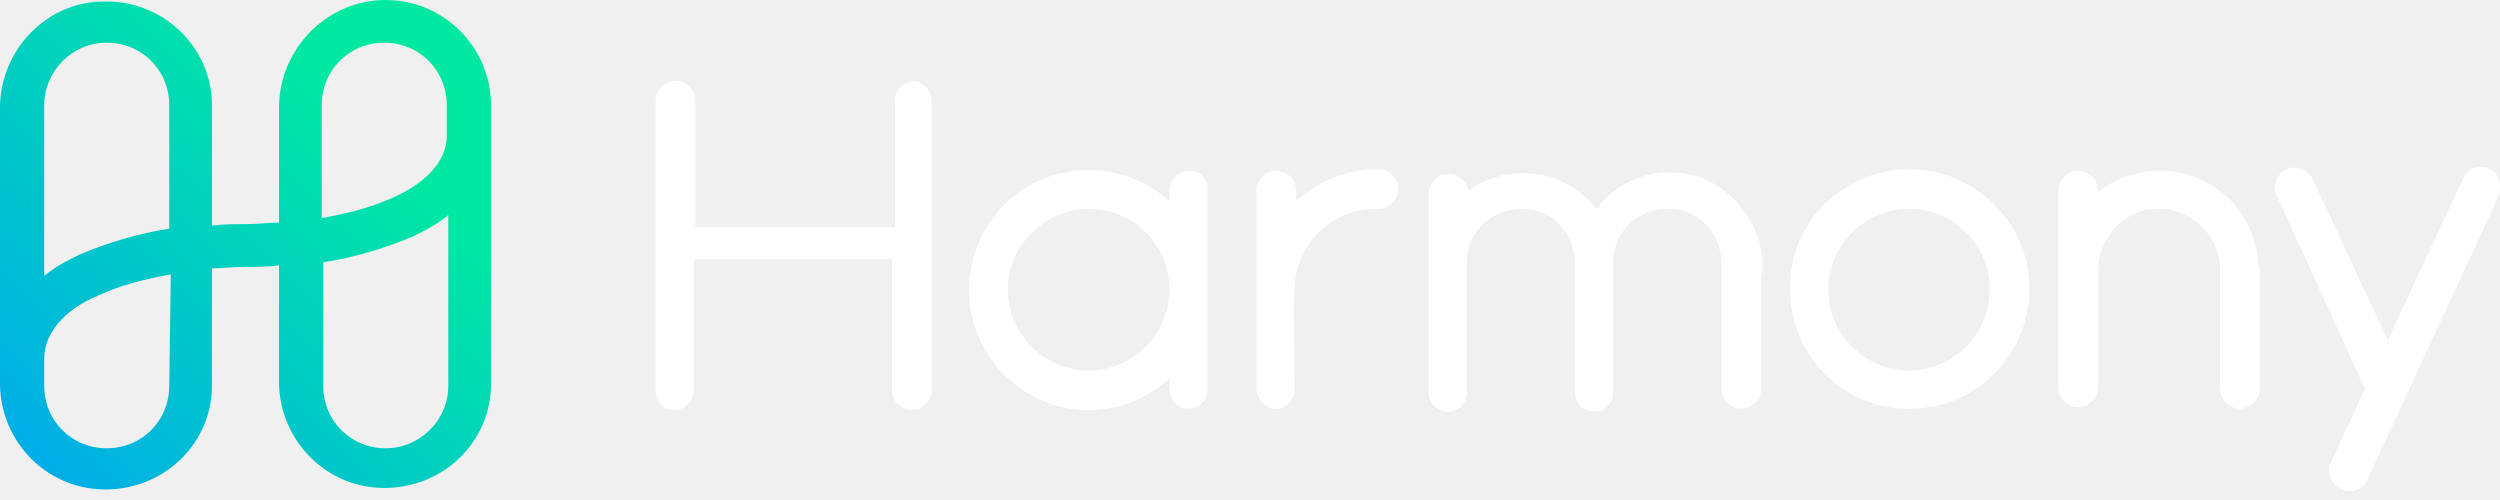
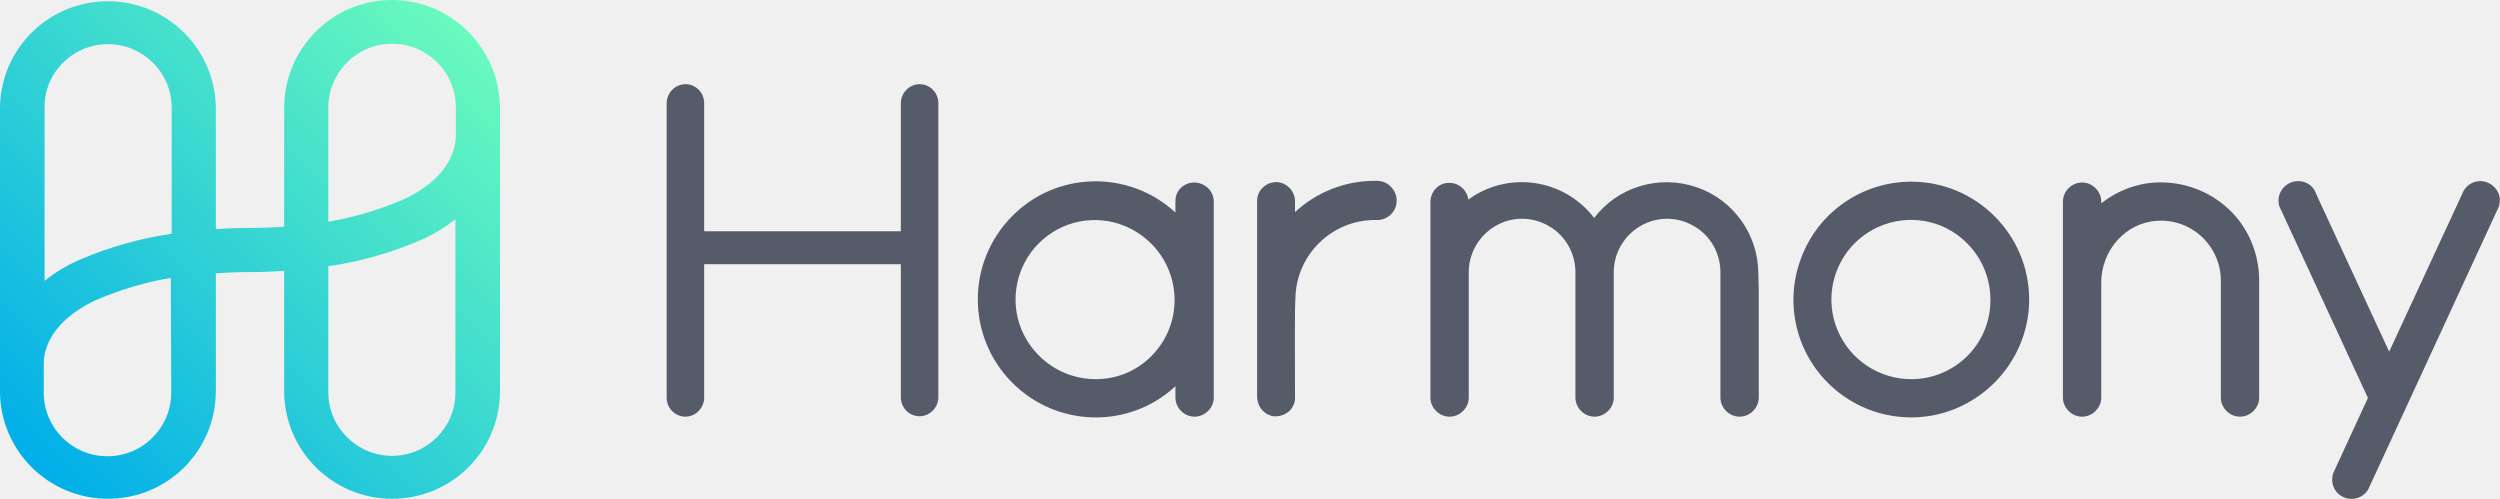
- <svg xmlns="http://www.w3.org/2000/svg" width="170" height="34" viewBox="0 0 170 34" fill="none">
-   <path d="M26.232 0C22.292 0 19.078 3.214 18.974 7.154V15.138C18.248 15.138 17.523 15.242 16.693 15.242C15.864 15.242 15.138 15.242 14.412 15.345V7.154C14.412 3.214 11.094 0 7.051 0.104C3.214 0.104 0.104 3.318 0 7.154V26.232C0.104 30.172 3.318 33.386 7.362 33.282C11.302 33.179 14.412 30.068 14.412 26.232V18.248C15.138 18.248 15.864 18.145 16.693 18.145C17.523 18.145 18.248 18.145 18.974 18.041V26.128C19.078 30.068 22.292 33.282 26.336 33.179C30.276 33.075 33.386 29.965 33.386 26.128V7.154C33.386 3.214 30.172 0 26.232 0ZM7.258 2.903C9.643 2.903 11.509 4.769 11.509 7.154V15.553C9.435 15.864 7.362 16.486 5.392 17.315C4.562 17.73 3.733 18.145 3.007 18.767V7.154C3.007 4.873 4.873 2.903 7.258 2.903ZM11.509 26.232C11.509 28.617 9.643 30.483 7.258 30.483C4.873 30.483 3.007 28.617 3.007 26.232V24.366C3.007 22.707 4.355 21.048 6.636 20.115C8.191 19.389 9.85 18.974 11.613 18.663L11.509 26.232ZM26.232 30.483C23.847 30.483 21.981 28.617 21.981 26.232V17.834C24.055 17.523 26.128 16.901 28.098 16.071C28.928 15.656 29.757 15.242 30.483 14.619V26.232C30.483 28.617 28.513 30.483 26.232 30.483ZM26.854 13.375C25.299 14.101 23.64 14.516 21.877 14.827V7.154C21.877 4.769 23.744 2.903 26.128 2.903C28.513 2.903 30.379 4.769 30.379 7.154V9.02C30.483 10.783 29.135 12.338 26.854 13.375Z" fill="url(#paint0_linear)" />
-   <path d="M129.812 11.508C125.354 11.508 121.621 15.137 121.725 19.699C121.725 24.158 125.354 27.89 129.916 27.787C134.374 27.787 138.003 24.158 138.003 19.596C138.003 15.241 134.374 11.508 129.812 11.508ZM135.307 19.699C135.307 22.706 132.819 25.195 129.812 25.195C126.805 25.195 124.317 22.706 124.317 19.699C124.317 16.692 126.805 14.204 129.812 14.204C132.923 14.204 135.307 16.692 135.307 19.699Z" fill="white" />
-   <path d="M80.872 11.613C80.146 11.613 79.524 12.235 79.524 12.961V13.687C76.206 10.68 71.022 10.887 68.015 14.205C65.008 17.523 65.215 22.707 68.533 25.714C71.644 28.617 76.413 28.617 79.524 25.714V26.44C79.524 27.166 80.042 27.788 80.768 27.788C81.494 27.788 82.116 27.269 82.116 26.543V26.44V12.961C82.22 12.235 81.597 11.613 80.872 11.613ZM79.524 19.7C79.524 22.707 77.035 25.196 74.029 25.196C71.022 25.196 68.533 22.707 68.533 19.7C68.533 16.694 71.022 14.205 74.029 14.205C77.139 14.205 79.524 16.694 79.524 19.7Z" fill="white" />
-   <path d="M95.08 12.856C95.08 13.582 94.458 14.204 93.732 14.204H93.525C90.518 14.204 88.03 16.692 88.03 19.699C87.926 20.01 88.03 24.158 88.03 26.646C87.926 27.372 87.304 27.89 86.578 27.787C85.956 27.683 85.438 27.061 85.438 26.439V12.96C85.438 12.234 86.06 11.612 86.785 11.612H86.889C87.615 11.716 88.133 12.234 88.133 12.96V13.686C89.585 12.338 91.555 11.508 93.629 11.508H93.836C94.458 11.508 95.08 12.13 95.08 12.856Z" fill="white" />
-   <path d="M153.659 18.352V26.439C153.659 27.165 153.037 27.787 152.311 27.787C151.585 27.787 150.963 27.165 150.963 26.439V25.091V18.352C150.963 16.07 149.097 14.204 146.816 14.204C146.712 14.204 146.608 14.204 146.505 14.204C144.327 14.308 142.668 16.278 142.668 18.455V20.011V24.987V26.335C142.668 27.061 142.046 27.683 141.321 27.683C140.595 27.683 139.973 27.061 139.973 26.335V12.96C139.973 12.234 140.595 11.612 141.321 11.612C142.046 11.612 142.668 12.234 142.668 12.96V13.064C143.705 12.234 145.053 11.716 146.505 11.612C150.237 11.405 153.452 14.308 153.555 18.041C153.659 18.144 153.659 18.248 153.659 18.352Z" fill="white" />
-   <path d="M63.351 6.843V26.543C63.351 27.269 62.729 27.891 62.003 27.891C61.277 27.891 60.655 27.269 60.655 26.543V17.626H47.176V26.543C47.176 27.269 46.554 27.891 45.828 27.891C45.102 27.891 44.584 27.269 44.584 26.543V6.843C44.584 6.117 45.206 5.495 45.932 5.495C46.658 5.495 47.28 6.117 47.28 6.843V15.449H60.862V6.843C60.862 6.117 61.484 5.495 62.21 5.495C62.729 5.599 63.351 6.117 63.351 6.843Z" fill="white" />
-   <path d="M119.755 18.974V26.439C119.755 27.165 119.133 27.787 118.408 27.787C117.682 27.787 117.06 27.165 117.06 26.439V19.7V17.937C117.06 15.863 115.504 14.204 113.431 14.204C111.357 14.204 109.698 15.76 109.698 17.833C109.698 17.937 109.698 17.937 109.698 18.041V26.646C109.698 27.372 109.18 27.994 108.454 27.994C107.728 27.994 107.106 27.476 107.106 26.75V26.646V19.7V17.937C107.106 15.863 105.551 14.204 103.477 14.204C101.403 14.204 99.744 15.76 99.744 17.833C99.744 17.937 99.744 17.937 99.744 18.041V26.646C99.744 27.372 99.226 27.994 98.5 27.994C97.774 27.994 97.152 27.476 97.152 26.75V26.646V13.168C97.152 12.442 97.774 11.82 98.5 11.82C99.122 11.82 99.744 12.338 99.848 12.96C102.648 10.99 106.484 11.509 108.558 14.204C110.631 11.405 114.675 10.886 117.371 13.064C118.926 14.308 119.859 16.174 119.859 18.144L119.755 18.974Z" fill="white" />
-   <path d="M169.834 13.479L160.917 32.764C160.502 33.386 159.673 33.594 159.051 33.179C158.532 32.868 158.221 32.246 158.429 31.624L160.813 26.439L154.903 13.479C154.489 12.857 154.696 12.027 155.318 11.613C155.94 11.198 156.77 11.405 157.184 12.027C157.184 12.131 157.288 12.235 157.288 12.235L162.369 23.122L167.449 12.235C167.656 11.509 168.486 11.198 169.108 11.405C169.834 11.613 170.145 12.442 169.937 13.064C169.937 13.375 169.834 13.479 169.834 13.479Z" fill="white" />
-   <defs>
-     <linearGradient id="paint0_linear" x1="16.693" y1="0" x2="-6.325" y2="23.018" gradientUnits="userSpaceOnUse">
-       <stop stop-color="#00E8A2" />
-       <stop offset="1" stop-color="#00ADE8" />
-     </linearGradient>
-   </defs>
+ <svg xmlns="http://www.w3.org/2000/svg" version="1.1" id="layer" x="0px" y="0px" viewBox="0 0 600 119.7" style="enable-background:new 0 0 600 119.7;" xml:space="preserve">
+   <style type="text/css">
+ 	.st0{fill:url(#Shape_2_);}
+ 	.st1{fill:#555B68;}
+ </style>
+   <g id="Symbols">
+     <g id="_x30_0_x5F_Assets_x2F_Logo_x2F_Horizontal_x2F_Full-Color">
+       <g id="Harmony-logo-FC-horizontal">
+         <linearGradient id="Shape_2_" gradientUnits="userSpaceOnUse" x1="-622.018" y1="-138.323" x2="-621.436" y2="-138.907" gradientTransform="matrix(180 0 0 179.5068 111970.805 24942.375)">
+           <stop offset="0" style="stop-color:#00AEE9" />
+           <stop offset="1" style="stop-color:#69FABD" />
+         </linearGradient>
+         <path id="Shape" class="st0" d="M94.1,0C79.8,0,68.3,11.5,68.2,25.8v28.6c-2.7,0.2-5.4,0.3-8.2,0.3s-5.5,0.1-8.2,0.3V25.8     C51.6,11.7,40.1,0.3,25.9,0.3S0.2,11.6,0,25.8v68.4c0.2,14.1,11.7,25.5,25.9,25.5s25.7-11.3,25.9-25.5V65.6     c2.7-0.2,5.4-0.3,8.2-0.3s5.5-0.1,8.2-0.3v29.2c0.2,14.1,11.7,25.5,25.9,25.5s25.7-11.3,25.9-25.5V25.8     C119.9,11.6,108.3,0,94.1,0z M25.9,10.6c8.4,0,15.3,6.8,15.3,15.2v30.3c-7.6,1.1-15,3.2-22,6.2c-3,1.3-5.9,3-8.5,5.1V25.8     C10.6,17.4,17.5,10.6,25.9,10.6z M41.1,94.2c0,8.4-6.8,15.3-15.3,15.3s-15.3-6.8-15.3-15.3v-6.9c0-6.1,4.8-11.8,12.8-15.4     c5.7-2.4,11.6-4.2,17.7-5.2L41.1,94.2L41.1,94.2z M94.1,109.4c-8.4,0-15.3-6.8-15.3-15.2V63.9c7.6-1.1,15-3.2,22-6.2     c3-1.3,5.9-3,8.5-5.1v41.6C109.3,102.6,102.5,109.4,94.1,109.4z M96.5,48c-5.7,2.4-11.6,4.2-17.7,5.2V25.8     c0-8.4,6.8-15.3,15.3-15.3s15.3,6.8,15.3,15.3v6.9C109.3,38.7,104.5,44.5,96.5,48z" />
+         <path id="Shape_1_" class="st1" d="M458.7,43.6c-11.4,0-21.8,6.9-26.1,17.5c-4.4,10.6-2,22.7,6.1,30.8     c8.1,8.1,20.3,10.5,30.8,6.1S487,83.3,487,71.9C487,56.3,474.3,43.6,458.7,43.6z M458.7,91C451,91,444,86.4,441,79.2     c-3-7.1-1.3-15.4,4.1-20.8c5.5-5.5,13.7-7.1,20.8-4.2c7.1,3,11.8,9.9,11.8,17.7C477.8,82.5,469.2,91,458.7,91z M286.6,43.8     c-1.2,0-2.4,0.5-3.2,1.3c-0.9,0.9-1.3,2-1.3,3.2V51c-11.3-10.4-28.8-9.9-39.4,1.1c-10.7,11-10.7,28.5,0,39.5     c10.7,11,28.2,11.5,39.4,1.1v2.7c0,2.5,2.1,4.6,4.6,4.6s4.6-2.1,4.6-4.6v-47c0-1.2-0.5-2.4-1.3-3.2     C289,44.3,287.9,43.8,286.6,43.8z M262.9,91c-7.7,0-14.7-4.7-17.7-11.8c-3-7.1-1.3-15.4,4.1-20.8c5.5-5.5,13.7-7.1,20.8-4.1     c7.1,3,11.8,9.9,11.8,17.7c0,5.1-2,9.9-5.6,13.5S268,91,262.9,91z M335.2,48.2c0,2.5-2.1,4.6-4.6,4.6c-0.1,0-0.2,0-0.3,0     c-0.1,0-0.2,0-0.3,0c-5.1,0-9.9,2-13.5,5.6s-5.6,8.4-5.6,13.5c-0.2,0.9-0.1,15.5-0.1,24.1c-0.2,1.2-0.8,2.3-1.8,3s-2.2,1-3.4,0.9     c-2.3-0.4-3.9-2.4-3.9-4.8V48.3c0-1.3,0.5-2.5,1.4-3.3c0.9-0.9,2.1-1.3,3.4-1.3c2.5,0.2,4.4,2.3,4.3,4.8v2.4     c5.2-4.8,12-7.5,19.1-7.5h0.6c1.2,0,2.4,0.5,3.2,1.3C334.8,45.8,335.2,47,335.2,48.2z M542.2,67.3v28.1c0,2.5-2.1,4.6-4.6,4.6     s-4.6-2.1-4.6-4.6v-4.6V67.3c0-4-1.7-7.8-4.6-10.5c-2.9-2.7-6.8-4.1-10.8-3.8c-7.6,0.5-13.3,7.2-13.3,14.8v5.6v17.4v4.6     c0,2.5-2.1,4.6-4.6,4.6s-4.6-2.1-4.6-4.6v-47c0-2.5,2.1-4.6,4.6-4.6s4.6,2.1,4.6,4.6v0.4c3.8-3,8.4-4.8,13.2-5     c6.4-0.3,12.7,2,17.4,6.4S542.2,60.9,542.2,67.3z M225.2,24.6v70.9c-0.1,2.4-2.1,4.4-4.5,4.4s-4.4-1.9-4.5-4.4V63.4H169v32.2     c-0.1,2.4-2.1,4.4-4.5,4.4s-4.4-1.9-4.5-4.4v-71c0.1-2.4,2.1-4.4,4.5-4.4s4.4,1.9,4.5,4.4v30.9h47.2V24.6     c0.1-2.4,2.1-4.4,4.5-4.4C223.1,20.2,225.1,22.1,225.2,24.6L225.2,24.6z M422.1,69.5v25.9c0,2.5-2.1,4.6-4.6,4.6     s-4.6-2.1-4.6-4.6V71.8v-6.2c0.1-4.6-2.3-9-6.3-11.3c-4-2.4-9-2.4-13,0s-6.4,6.7-6.3,11.3v29.8c0,2.5-2.1,4.6-4.6,4.6     s-4.6-2.1-4.6-4.6V71.8v-6.2c0.1-4.6-2.3-9-6.3-11.3c-4-2.4-9-2.4-13,0s-6.4,6.7-6.3,11.3v29.8c0,2.5-2.1,4.6-4.6,4.6     s-4.6-2.1-4.6-4.6V48.5c0-2.4,1.8-4.5,4.2-4.6c2.4-0.2,4.6,1.6,4.9,4c9.6-7,23-5,30.2,4.4c5.7-7.5,15.6-10.4,24.5-7.4     S422,56.3,422,65.7L422.1,69.5L422.1,69.5z M599.3,50.5l-30.9,66.9c-1.2,2.1-3.8,2.9-6,1.9s-3.2-3.5-2.4-5.8l8.3-18l-20.8-45     c-0.9-1.5-0.9-3.4,0.1-4.9s2.7-2.3,4.5-2.1c1.8,0.2,3.3,1.4,3.8,3.1l17.5,37.8l17.5-37.8c0.6-1.7,2.1-2.9,3.8-3.1     c1.8-0.2,3.5,0.6,4.5,2.1C600.2,47,600.2,48.9,599.3,50.5L599.3,50.5z" />
+       </g>
+     </g>
+   </g>
</svg>
